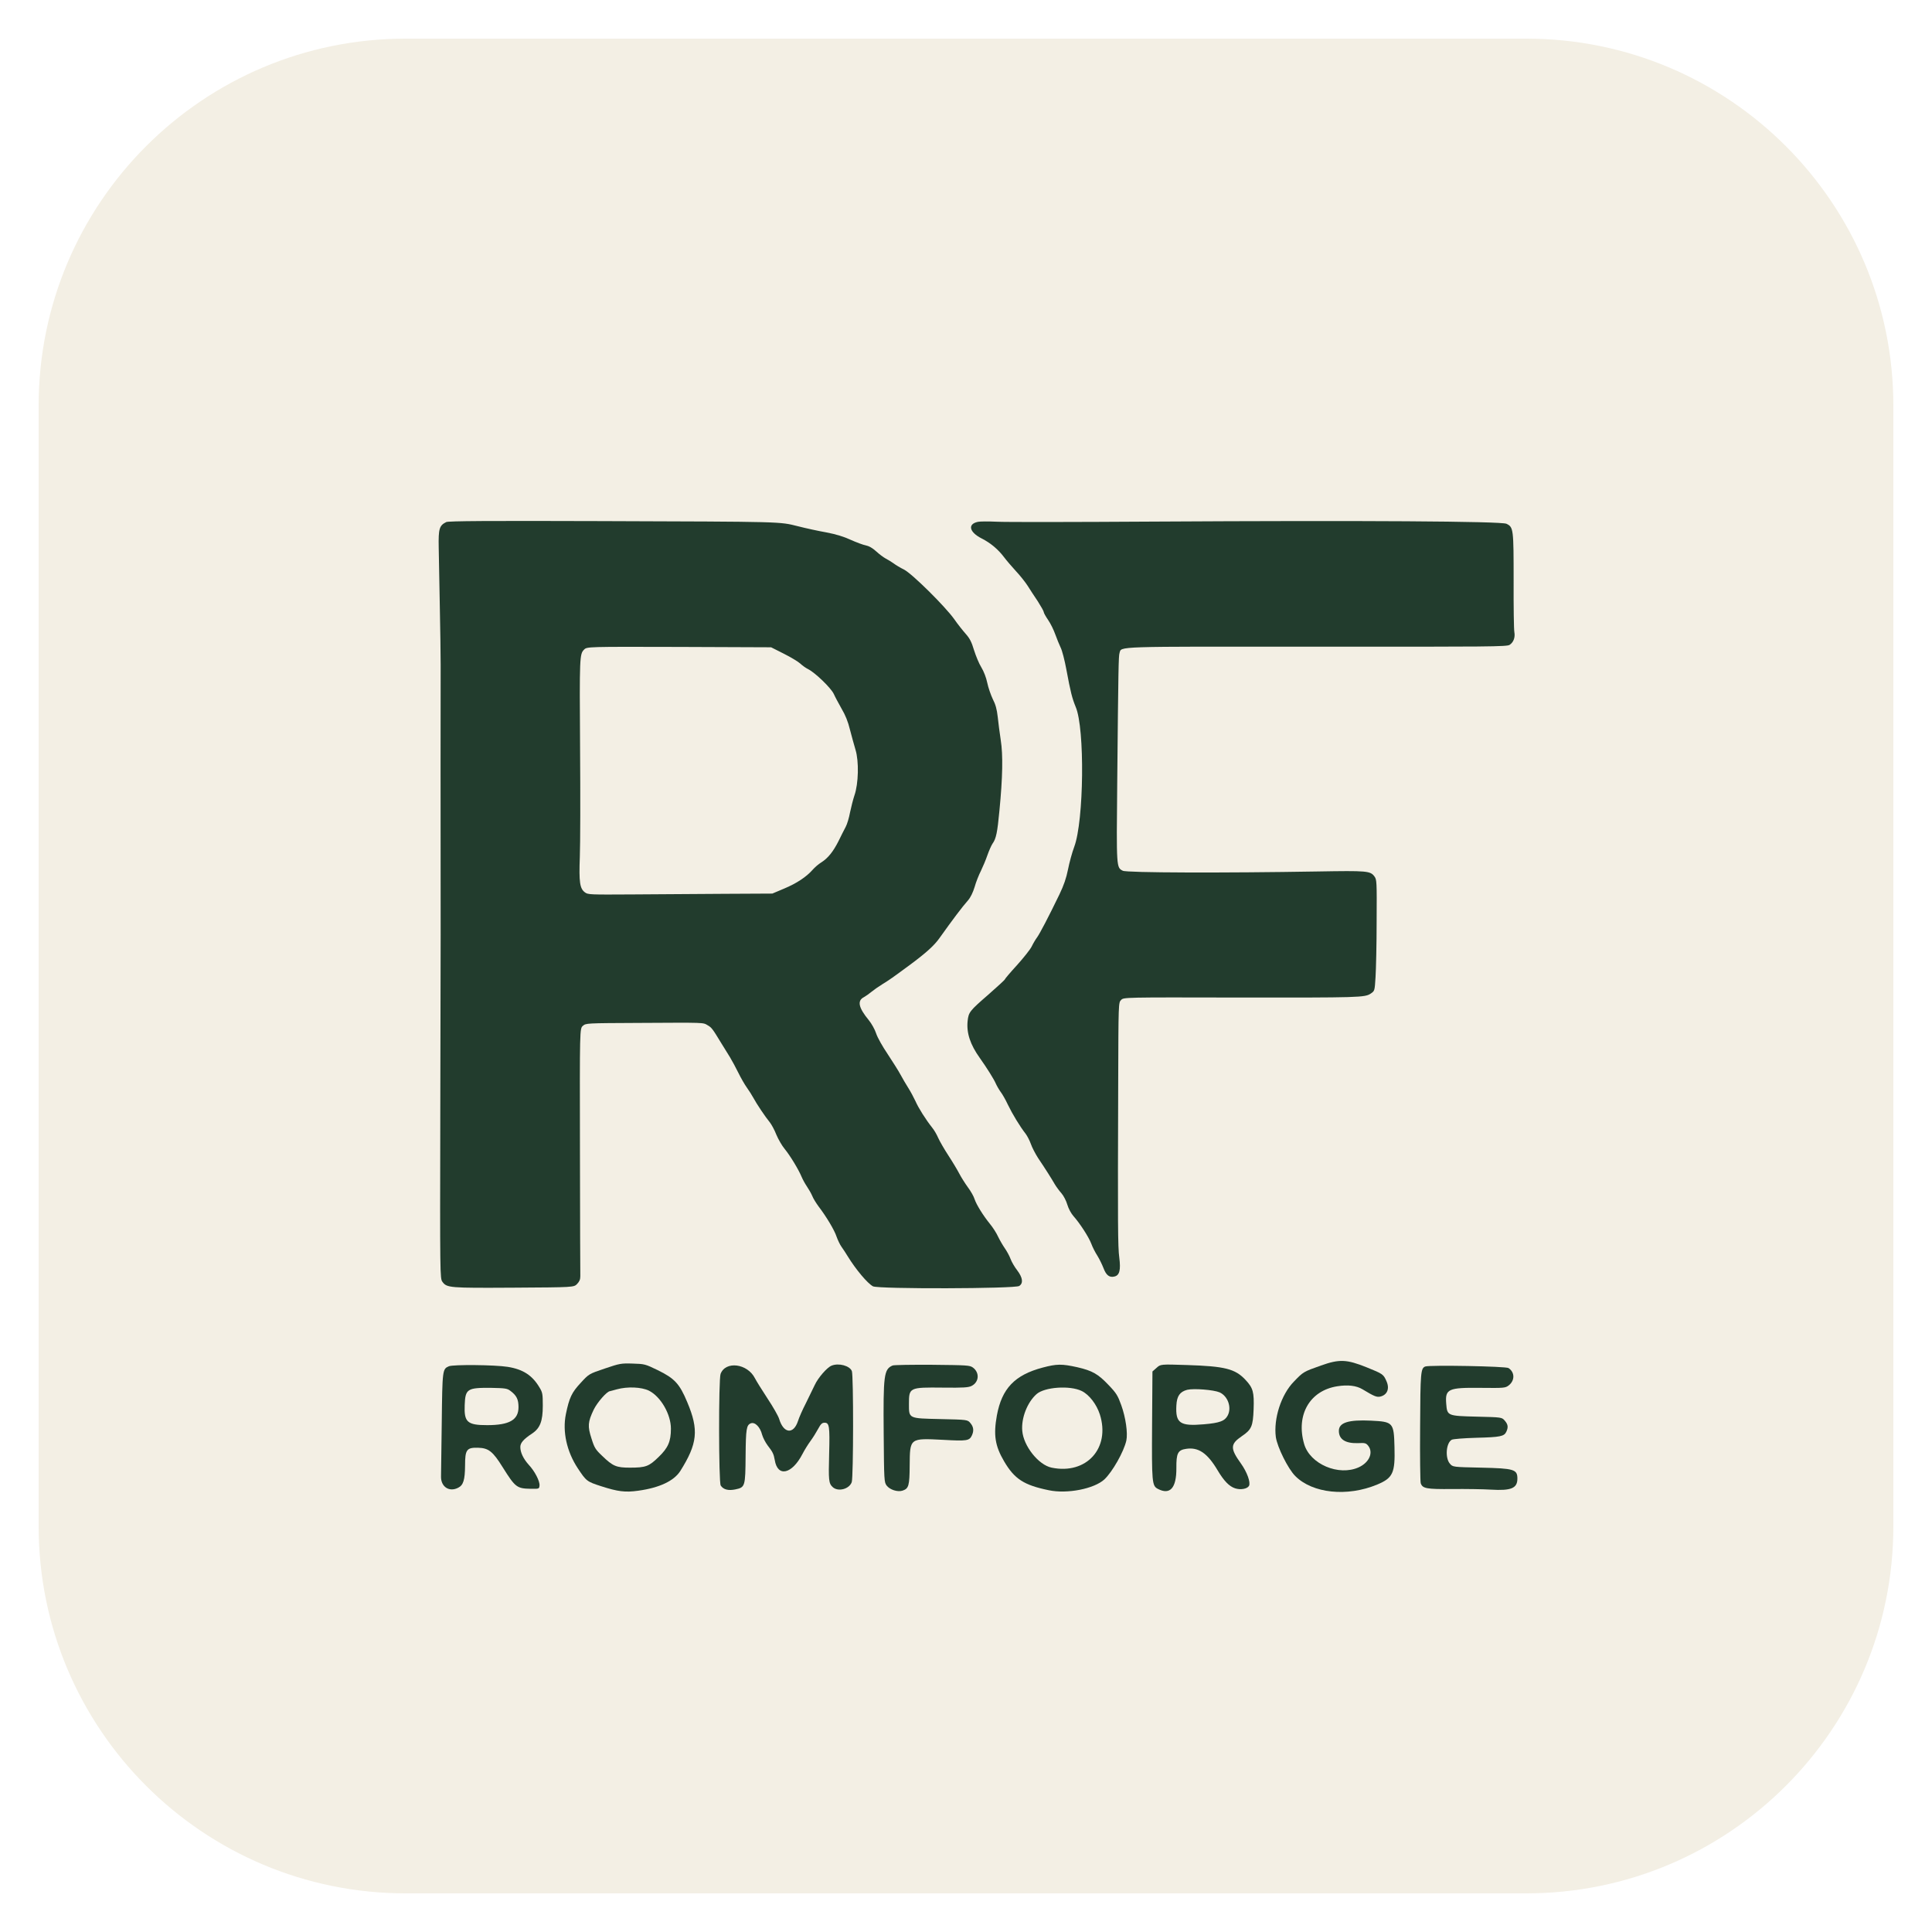
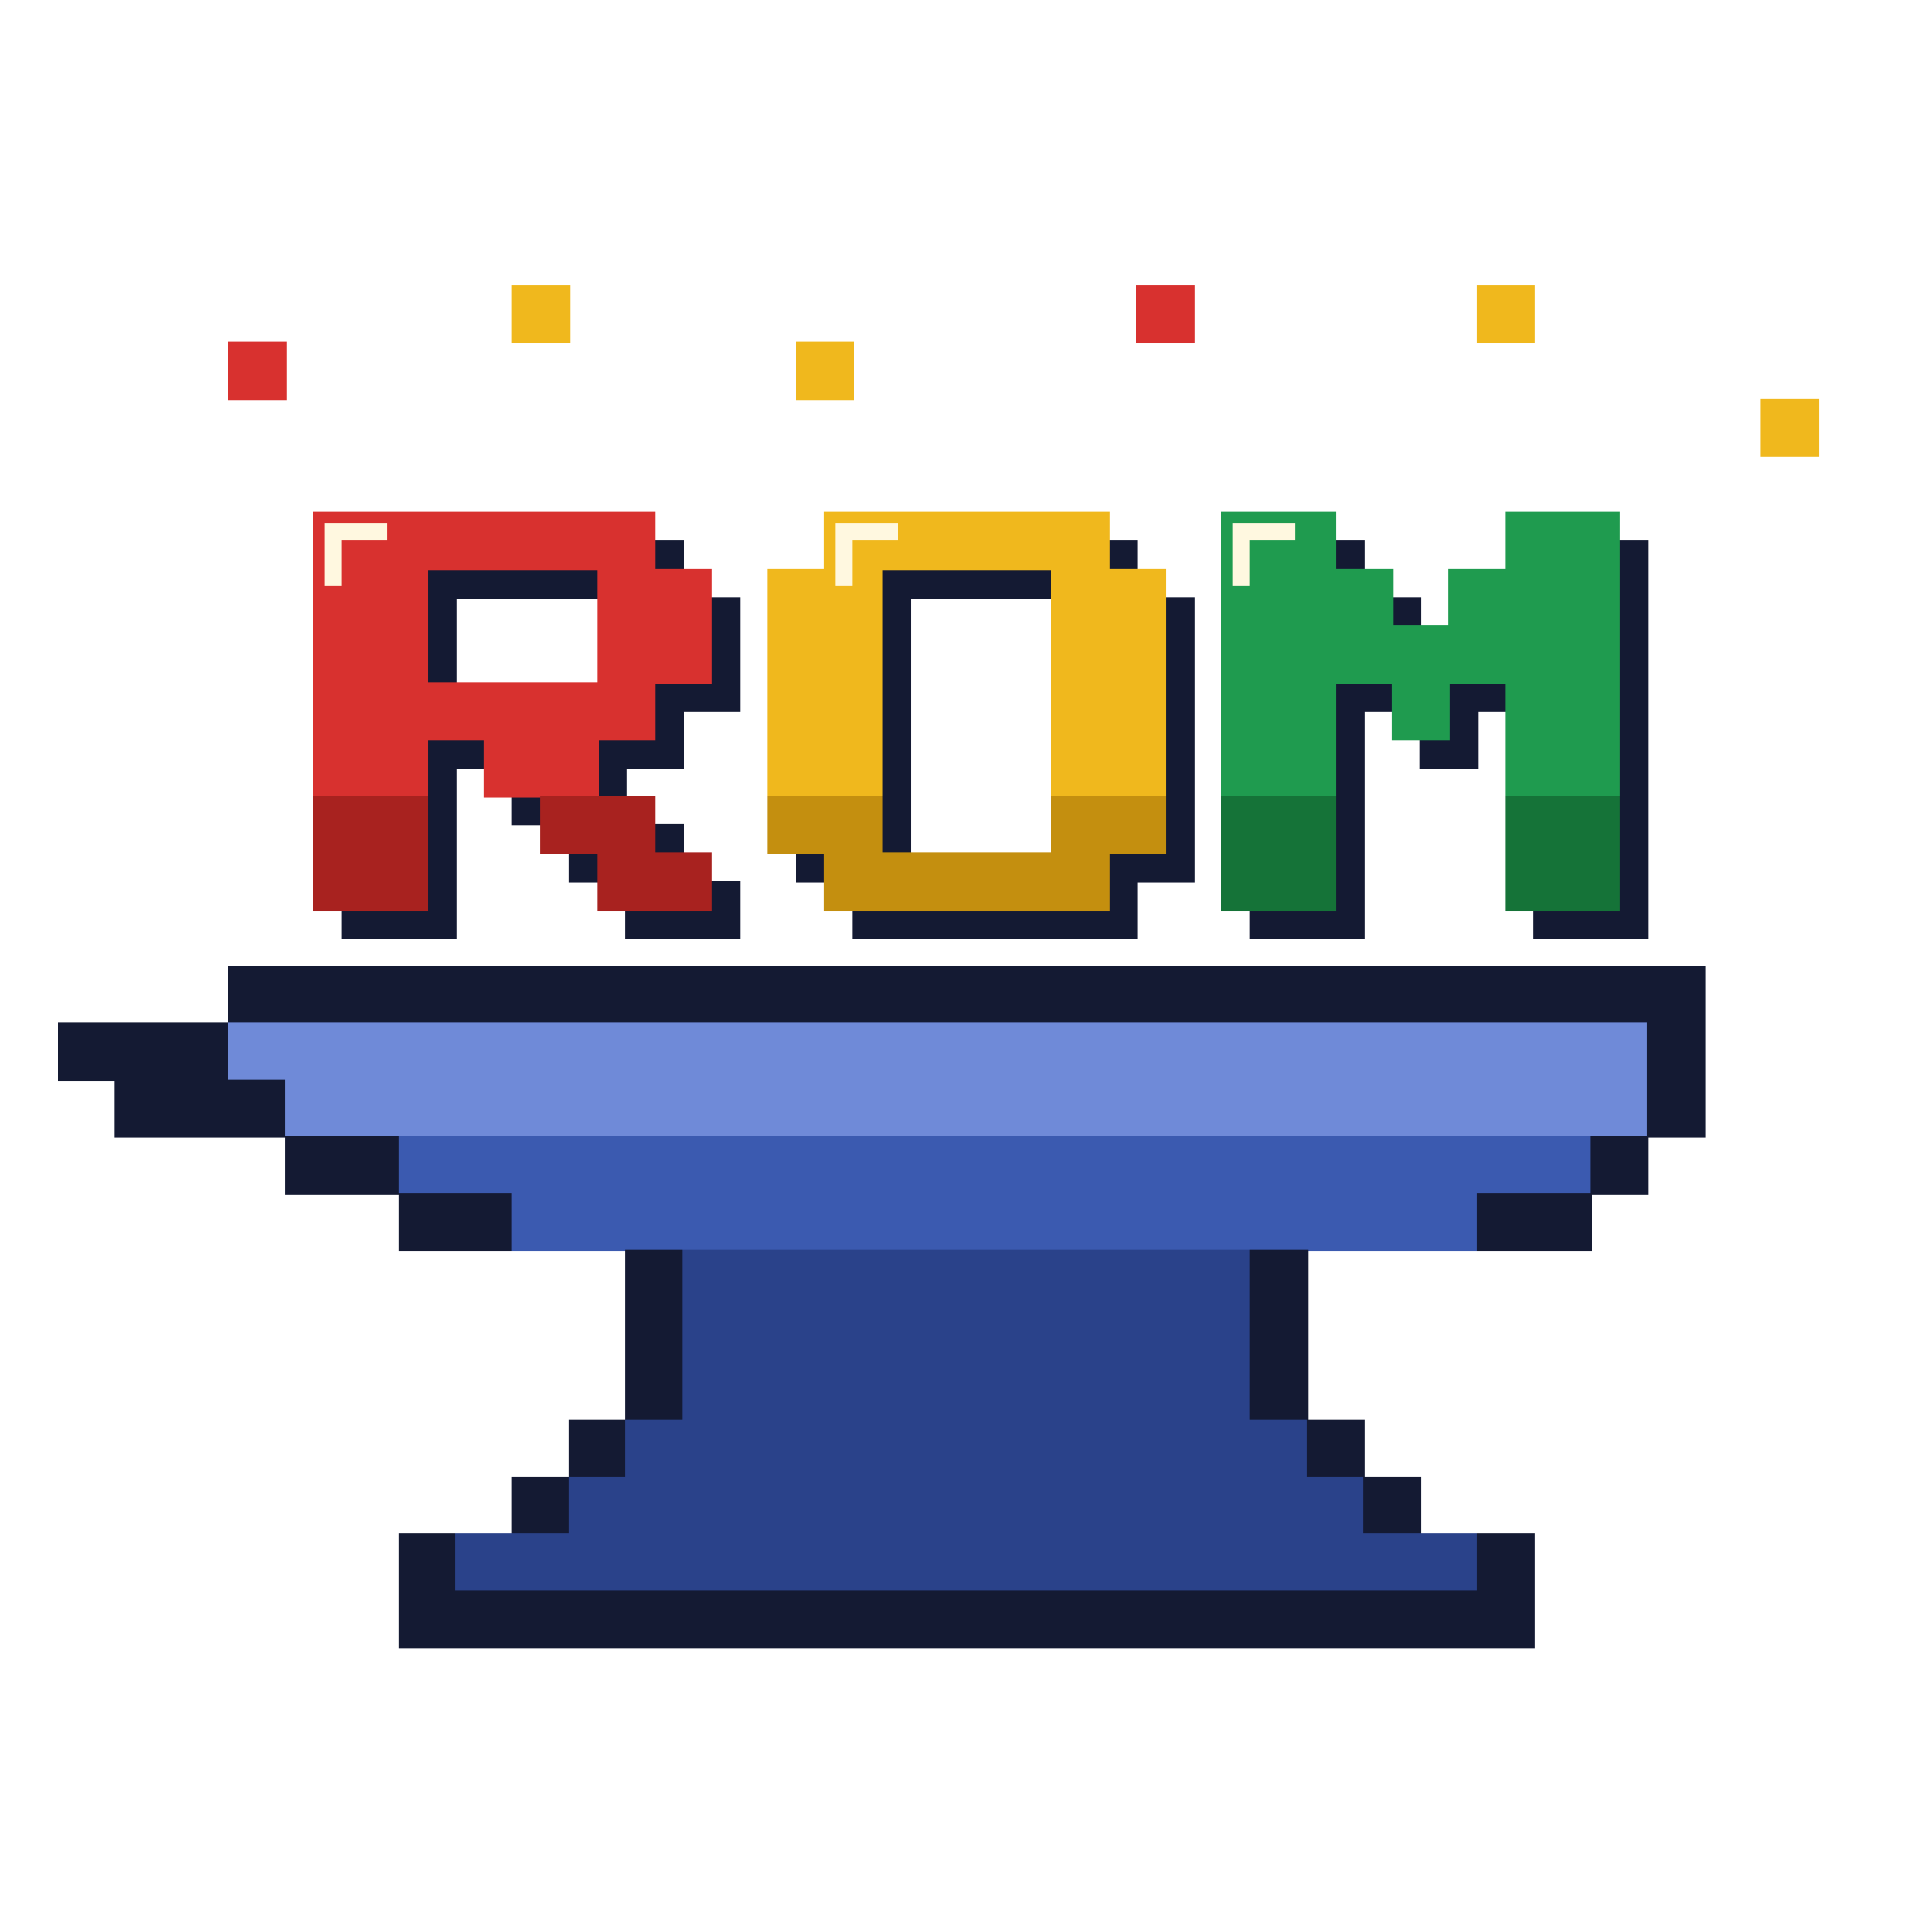
- <svg xmlns="http://www.w3.org/2000/svg" viewBox="0 0 1000 1000" width="1000" height="1000">
-   <rect x="20" y="20" width="960" height="960" rx="190" fill="#f3efe4" />
-   <g transform="translate(170.0,182.6) scale(0.6286)">
-     <g transform="translate(0,1010) scale(0.1,-0.1)" fill="#223c2d" stroke="none">
-       <path d="M970 8706 c-57 -28 -65 -55 -62 -209 1 -78 6 -295 9 -482 4 -187 7 -405 7 -485 -1 -114 -1 -1341 0 -2220 0 -74 -1 -742 -3 -1484 -3 -1321 -2 -1349 17 -1375 37 -51 56 -52 589 -49 493 3 493 3 520 30 20 21 27 37 27 65 -1 21 -2 488 -3 1038 -2 1000 -2 1000 24 1023 26 22 26 22 463 24 548 3 525 4 564 -19 33 -19 40 -28 111 -145 21 -35 54 -88 73 -118 18 -30 50 -89 70 -130 20 -41 51 -95 69 -120 18 -25 42 -63 54 -85 26 -49 100 -159 135 -201 14 -18 39 -63 54 -102 16 -38 47 -92 69 -118 45 -55 114 -169 139 -229 9 -22 29 -58 44 -80 15 -22 35 -57 44 -78 8 -21 32 -59 51 -85 65 -85 132 -197 149 -250 10 -28 28 -66 41 -84 13 -18 36 -53 51 -78 67 -109 163 -223 208 -247 44 -23 1169 -20 1204 3 35 23 29 68 -16 128 -22 28 -47 71 -56 96 -9 25 -31 64 -47 87 -16 23 -41 66 -55 95 -13 29 -43 76 -67 105 -56 69 -112 159 -127 205 -6 21 -31 65 -55 97 -24 33 -56 84 -71 113 -15 29 -55 96 -89 148 -34 52 -72 118 -84 145 -12 28 -34 66 -50 85 -53 67 -113 162 -137 217 -14 30 -40 79 -59 109 -19 29 -48 80 -65 111 -17 32 -65 107 -105 168 -42 62 -84 136 -95 170 -11 34 -38 82 -61 110 -84 102 -97 160 -40 189 16 9 43 28 61 43 18 15 59 44 90 63 60 37 83 53 228 160 132 98 200 159 243 220 112 157 185 254 236 312 20 23 40 64 54 110 11 40 35 100 52 133 16 33 40 90 53 128 13 37 32 80 42 95 30 41 40 92 57 272 27 276 30 460 11 580 -9 58 -20 144 -25 192 -7 63 -18 103 -41 147 -16 34 -37 94 -45 133 -9 44 -29 95 -49 128 -19 30 -45 94 -60 141 -20 68 -36 98 -69 135 -24 27 -66 80 -93 119 -74 105 -350 378 -415 410 -30 15 -67 37 -84 50 -16 12 -46 30 -65 40 -19 10 -55 37 -80 60 -31 28 -59 44 -85 49 -22 4 -78 25 -125 46 -58 27 -122 46 -200 61 -63 11 -169 34 -235 51 -154 38 -102 37 -1626 42 -924 3 -1253 1 -1269 -8z m2780 -1084 c58 -29 119 -66 135 -81 17 -16 46 -37 65 -46 60 -31 187 -154 211 -204 11 -25 41 -80 65 -123 30 -50 53 -107 68 -170 13 -51 34 -126 46 -167 29 -94 25 -279 -9 -376 -11 -33 -27 -96 -36 -139 -8 -44 -24 -98 -36 -120 -12 -23 -39 -75 -59 -117 -44 -87 -87 -141 -143 -176 -21 -13 -53 -40 -70 -60 -52 -59 -132 -112 -235 -155 l-97 -41 -395 -2 c-217 -1 -559 -4 -758 -5 -349 -2 -365 -2 -390 17 -42 31 -50 83 -42 293 4 102 5 505 2 895 -5 751 -4 774 33 811 24 24 24 24 782 22 l758 -3 105 -53z" />
-       <path d="M5348 8708 c-87 -18 -72 -85 31 -137 73 -37 136 -90 184 -154 21 -28 66 -80 98 -115 33 -35 76 -89 96 -120 20 -32 58 -90 85 -130 26 -41 48 -80 48 -87 0 -7 16 -36 36 -65 20 -29 46 -82 59 -119 13 -36 33 -85 44 -108 12 -23 33 -104 47 -180 35 -189 48 -238 77 -309 76 -177 68 -938 -12 -1152 -17 -45 -40 -129 -51 -185 -15 -74 -34 -130 -71 -207 -90 -186 -162 -324 -185 -355 -12 -16 -32 -50 -44 -75 -12 -24 -67 -93 -121 -153 -55 -60 -99 -112 -99 -116 0 -4 -61 -60 -135 -125 -156 -135 -164 -146 -172 -219 -10 -98 22 -194 100 -303 61 -86 117 -176 132 -211 9 -20 27 -51 40 -69 14 -18 41 -65 60 -106 36 -75 99 -179 146 -239 14 -19 33 -56 43 -84 9 -27 36 -79 59 -115 64 -95 111 -170 137 -215 13 -22 38 -56 56 -76 18 -21 39 -62 48 -93 10 -34 31 -72 50 -94 52 -58 126 -172 147 -227 10 -28 33 -73 50 -99 17 -27 39 -73 51 -103 22 -59 49 -80 91 -69 41 10 52 54 39 155 -12 89 -13 263 -9 1438 2 662 2 662 24 684 21 22 21 22 960 20 1009 -1 1047 0 1096 33 32 22 32 22 39 136 4 63 9 269 9 458 2 329 1 344 -18 370 -34 46 -60 48 -468 41 -767 -13 -1573 -11 -1604 6 -53 27 -53 20 -46 726 9 950 11 1042 19 1067 18 56 -69 53 1627 52 1426 -1 1562 0 1585 15 32 21 47 61 39 105 -4 19 -7 208 -6 420 0 430 -1 444 -59 472 -45 21 -1186 28 -2906 18 -644 -4 -1225 -5 -1292 -1 -67 3 -136 3 -154 -1z" />
-       <path d="M8173 1761 c-144 -51 -145 -51 -223 -132 -105 -107 -169 -306 -149 -457 12 -83 100 -261 160 -321 142 -143 428 -173 675 -70 129 54 148 95 142 309 -5 202 -11 208 -193 217 -186 9 -265 -16 -265 -84 0 -71 55 -105 161 -101 53 3 63 0 80 -21 45 -56 10 -138 -77 -178 -165 -75 -402 26 -450 192 -69 239 46 439 272 475 87 14 158 6 209 -25 96 -58 117 -66 145 -60 58 13 80 65 52 127 -25 57 -29 60 -163 114 -164 66 -225 69 -376 15z" />
-       <path d="M2275 1736 c-130 -44 -130 -44 -197 -117 -75 -80 -95 -123 -123 -259 -29 -143 7 -307 98 -445 70 -106 75 -110 193 -148 137 -44 197 -52 304 -37 175 24 294 80 347 162 142 226 154 338 58 566 -64 154 -105 197 -244 265 -103 50 -108 51 -206 54 -95 3 -106 1 -230 -41z m364 -182 c97 -49 181 -194 181 -313 0 -105 -23 -158 -101 -233 -80 -78 -106 -88 -237 -88 -112 0 -140 12 -228 97 -55 52 -64 66 -88 143 -33 101 -30 136 18 237 29 60 109 152 135 153 3 1 29 7 56 15 88 24 202 19 264 -11z" />
-       <path d="M992 1755 c-53 -23 -54 -26 -59 -464 -3 -223 -6 -423 -6 -443 -2 -86 68 -132 142 -93 42 21 55 65 56 182 0 131 13 149 105 147 88 -2 123 -29 205 -161 103 -164 116 -175 229 -177 70 -1 71 -1 74 26 4 35 -39 119 -89 172 -44 49 -69 101 -69 146 0 34 27 65 97 111 66 44 88 102 88 229 0 96 -2 109 -27 150 -59 100 -136 150 -262 170 -108 17 -446 20 -484 5z m504 -201 c53 -39 69 -71 69 -136 0 -105 -75 -148 -258 -148 -164 0 -191 25 -185 166 5 133 21 143 220 141 111 -2 130 -5 154 -23z" />
-       <path d="M4143 1760 c-38 -15 -112 -101 -139 -160 -14 -30 -47 -98 -73 -150 -27 -52 -56 -118 -65 -147 -37 -112 -119 -102 -155 19 -7 23 -50 99 -96 168 -45 69 -92 144 -103 166 -62 122 -242 145 -283 36 -17 -43 -16 -894 1 -919 22 -34 63 -44 121 -32 80 17 82 23 84 278 2 220 7 252 43 266 34 13 77 -30 93 -94 7 -24 27 -63 44 -86 44 -57 51 -72 60 -122 23 -144 142 -118 229 51 16 31 45 78 65 105 20 27 48 72 63 100 22 41 33 51 53 51 39 0 44 -28 38 -252 -6 -223 -4 -247 29 -278 44 -41 137 -17 157 41 14 42 15 876 1 914 -17 44 -108 69 -167 45z" />
-       <path d="M4645 1761 c-71 -31 -77 -77 -73 -560 3 -388 4 -400 24 -428 26 -35 92 -56 132 -42 50 17 57 40 58 207 2 227 -1 225 276 211 197 -11 216 -8 237 38 17 38 13 69 -13 100 -24 28 -24 28 -246 33 -266 6 -260 3 -260 125 0 135 3 137 278 134 173 -2 212 1 238 14 62 32 67 109 11 151 -26 19 -45 20 -335 23 -169 1 -316 -1 -327 -6z" />
-       <path d="M5881 1744 c-230 -61 -336 -172 -377 -394 -29 -161 -15 -251 59 -377 86 -147 164 -197 369 -239 152 -32 373 12 457 89 66 62 160 227 181 320 13 61 -5 190 -42 292 -28 78 -40 98 -102 163 -89 94 -135 120 -260 149 -127 28 -168 28 -285 -3z m322 -193 c61 -30 122 -109 149 -193 88 -278 -111 -497 -397 -438 -108 22 -232 178 -242 304 -9 104 41 233 117 301 65 59 276 74 373 26z" />
-       <path d="M6819 1742 l-34 -30 -3 -436 c-3 -478 -1 -506 48 -531 100 -52 153 7 152 171 -1 123 12 149 81 159 101 15 174 -35 258 -176 53 -89 96 -133 144 -149 45 -15 101 -5 115 20 15 28 -16 114 -67 185 -89 124 -88 159 9 225 79 53 91 82 96 221 5 141 -4 175 -67 242 -85 91 -169 112 -482 122 -217 7 -217 7 -250 -23z m519 -202 c68 -31 101 -124 67 -190 -24 -46 -66 -62 -197 -73 -196 -17 -234 9 -226 155 4 78 29 113 89 129 54 13 218 0 267 -21z" />
-       <path d="M9032 1753 c-38 -14 -41 -46 -43 -499 -2 -241 1 -449 5 -462 15 -44 46 -50 261 -48 110 1 253 -1 317 -5 167 -10 218 11 218 91 0 76 -28 84 -298 90 -234 5 -234 5 -258 33 -41 48 -31 172 16 197 12 6 98 13 203 16 195 5 228 11 246 50 17 37 14 60 -13 91 -24 28 -24 28 -230 33 -243 6 -244 7 -252 106 -10 123 16 134 288 131 186 -2 198 -1 225 19 53 40 53 109 0 144 -21 15 -648 26 -685 13z" />
-     </g>
-   </g>
+ <svg xmlns="http://www.w3.org/2000/svg" viewBox="0 0 512 512" width="512" height="512" shape-rendering="crispEdges">
+   <rect x="135.68" y="75.52" width="15.44" height="15.44" fill="#f0b81d" />
+   <rect x="301.12" y="75.52" width="15.44" height="15.44" fill="#d8312f" />
+   <rect x="391.36" y="75.52" width="15.44" height="15.44" fill="#f0b81d" />
+   <rect x="60.48" y="90.56" width="15.44" height="15.44" fill="#d8312f" />
+   <rect x="210.88" y="90.56" width="15.44" height="15.44" fill="#f0b81d" />
+   <rect x="466.56" y="105.60" width="15.44" height="15.44" fill="#f0b81d" />
+   <rect x="60.48" y="256.00" width="15.44" height="15.44" fill="#141a33" />
+   <rect x="75.52" y="256.00" width="15.44" height="15.44" fill="#141a33" />
+   <rect x="90.56" y="256.00" width="15.44" height="15.44" fill="#141a33" />
+   <rect x="105.60" y="256.00" width="15.44" height="15.44" fill="#141a33" />
+   <rect x="120.64" y="256.00" width="15.44" height="15.44" fill="#141a33" />
+   <rect x="135.68" y="256.00" width="15.44" height="15.44" fill="#141a33" />
+   <rect x="150.72" y="256.00" width="15.44" height="15.44" fill="#141a33" />
+   <rect x="165.76" y="256.00" width="15.44" height="15.44" fill="#141a33" />
+   <rect x="180.80" y="256.00" width="15.44" height="15.44" fill="#141a33" />
+   <rect x="195.84" y="256.00" width="15.44" height="15.44" fill="#141a33" />
+   <rect x="210.88" y="256.00" width="15.44" height="15.44" fill="#141a33" />
+   <rect x="225.92" y="256.00" width="15.44" height="15.44" fill="#141a33" />
+   <rect x="240.96" y="256.00" width="15.44" height="15.44" fill="#141a33" />
+   <rect x="256.00" y="256.00" width="15.44" height="15.44" fill="#141a33" />
+   <rect x="271.04" y="256.00" width="15.44" height="15.44" fill="#141a33" />
+   <rect x="286.08" y="256.00" width="15.44" height="15.44" fill="#141a33" />
+   <rect x="301.12" y="256.00" width="15.44" height="15.44" fill="#141a33" />
+   <rect x="316.16" y="256.00" width="15.44" height="15.44" fill="#141a33" />
+   <rect x="331.20" y="256.00" width="15.44" height="15.44" fill="#141a33" />
+   <rect x="346.24" y="256.00" width="15.44" height="15.44" fill="#141a33" />
+   <rect x="361.28" y="256.00" width="15.44" height="15.44" fill="#141a33" />
+   <rect x="376.32" y="256.00" width="15.44" height="15.44" fill="#141a33" />
+   <rect x="391.36" y="256.00" width="15.44" height="15.44" fill="#141a33" />
+   <rect x="406.40" y="256.00" width="15.44" height="15.44" fill="#141a33" />
+   <rect x="421.44" y="256.00" width="15.44" height="15.44" fill="#141a33" />
+   <rect x="436.48" y="256.00" width="15.44" height="15.44" fill="#141a33" />
+   <rect x="15.36" y="271.04" width="15.44" height="15.44" fill="#141a33" />
+   <rect x="30.40" y="271.04" width="15.44" height="15.44" fill="#141a33" />
+   <rect x="45.44" y="271.04" width="15.44" height="15.44" fill="#141a33" />
+   <rect x="60.48" y="271.04" width="15.44" height="15.44" fill="#6f8ad8" />
+   <rect x="75.52" y="271.04" width="15.44" height="15.44" fill="#6f8ad8" />
+   <rect x="90.56" y="271.04" width="15.44" height="15.44" fill="#6f8ad8" />
+   <rect x="105.60" y="271.04" width="15.44" height="15.44" fill="#6f8ad8" />
+   <rect x="120.64" y="271.04" width="15.44" height="15.44" fill="#6f8ad8" />
+   <rect x="135.68" y="271.04" width="15.44" height="15.44" fill="#6f8ad8" />
+   <rect x="150.72" y="271.04" width="15.44" height="15.44" fill="#6f8ad8" />
+   <rect x="165.76" y="271.04" width="15.44" height="15.44" fill="#6f8ad8" />
+   <rect x="180.80" y="271.04" width="15.44" height="15.44" fill="#6f8ad8" />
+   <rect x="195.84" y="271.04" width="15.44" height="15.44" fill="#6f8ad8" />
+   <rect x="210.88" y="271.04" width="15.44" height="15.44" fill="#6f8ad8" />
+   <rect x="225.92" y="271.04" width="15.44" height="15.44" fill="#6f8ad8" />
+   <rect x="240.96" y="271.04" width="15.44" height="15.44" fill="#6f8ad8" />
+   <rect x="256.00" y="271.04" width="15.44" height="15.44" fill="#6f8ad8" />
+   <rect x="271.04" y="271.04" width="15.44" height="15.44" fill="#6f8ad8" />
+   <rect x="286.08" y="271.04" width="15.44" height="15.44" fill="#6f8ad8" />
+   <rect x="301.12" y="271.04" width="15.44" height="15.44" fill="#6f8ad8" />
+   <rect x="316.16" y="271.04" width="15.44" height="15.44" fill="#6f8ad8" />
+   <rect x="331.20" y="271.04" width="15.44" height="15.44" fill="#6f8ad8" />
+   <rect x="346.24" y="271.04" width="15.44" height="15.44" fill="#6f8ad8" />
+   <rect x="361.28" y="271.04" width="15.44" height="15.44" fill="#6f8ad8" />
+   <rect x="376.32" y="271.04" width="15.44" height="15.44" fill="#6f8ad8" />
+   <rect x="391.36" y="271.04" width="15.44" height="15.44" fill="#6f8ad8" />
+   <rect x="406.40" y="271.04" width="15.44" height="15.44" fill="#6f8ad8" />
+   <rect x="421.44" y="271.04" width="15.44" height="15.44" fill="#6f8ad8" />
+   <rect x="436.48" y="271.04" width="15.44" height="15.44" fill="#141a33" />
+   <rect x="30.40" y="286.08" width="15.44" height="15.44" fill="#141a33" />
+   <rect x="45.44" y="286.08" width="15.44" height="15.44" fill="#141a33" />
+   <rect x="60.48" y="286.08" width="15.44" height="15.44" fill="#141a33" />
+   <rect x="75.52" y="286.08" width="15.44" height="15.44" fill="#6f8ad8" />
+   <rect x="90.56" y="286.08" width="15.44" height="15.44" fill="#6f8ad8" />
+   <rect x="105.60" y="286.08" width="15.44" height="15.44" fill="#6f8ad8" />
+   <rect x="120.64" y="286.08" width="15.44" height="15.44" fill="#6f8ad8" />
+   <rect x="135.68" y="286.08" width="15.44" height="15.44" fill="#6f8ad8" />
+   <rect x="150.72" y="286.08" width="15.44" height="15.44" fill="#6f8ad8" />
+   <rect x="165.76" y="286.08" width="15.44" height="15.44" fill="#6f8ad8" />
+   <rect x="180.80" y="286.08" width="15.44" height="15.44" fill="#6f8ad8" />
+   <rect x="195.84" y="286.08" width="15.44" height="15.44" fill="#6f8ad8" />
+   <rect x="210.88" y="286.08" width="15.44" height="15.44" fill="#6f8ad8" />
+   <rect x="225.92" y="286.08" width="15.44" height="15.44" fill="#6f8ad8" />
+   <rect x="240.96" y="286.08" width="15.44" height="15.44" fill="#6f8ad8" />
+   <rect x="256.00" y="286.08" width="15.44" height="15.44" fill="#6f8ad8" />
+   <rect x="271.04" y="286.08" width="15.44" height="15.44" fill="#6f8ad8" />
+   <rect x="286.08" y="286.08" width="15.44" height="15.44" fill="#6f8ad8" />
+   <rect x="301.12" y="286.08" width="15.44" height="15.44" fill="#6f8ad8" />
+   <rect x="316.16" y="286.08" width="15.44" height="15.44" fill="#6f8ad8" />
+   <rect x="331.20" y="286.08" width="15.44" height="15.44" fill="#6f8ad8" />
+   <rect x="346.24" y="286.08" width="15.44" height="15.44" fill="#6f8ad8" />
+   <rect x="361.28" y="286.08" width="15.44" height="15.44" fill="#6f8ad8" />
+   <rect x="376.32" y="286.08" width="15.44" height="15.44" fill="#6f8ad8" />
+   <rect x="391.36" y="286.08" width="15.44" height="15.44" fill="#6f8ad8" />
+   <rect x="406.40" y="286.08" width="15.44" height="15.44" fill="#6f8ad8" />
+   <rect x="421.44" y="286.08" width="15.44" height="15.44" fill="#6f8ad8" />
+   <rect x="436.48" y="286.08" width="15.44" height="15.44" fill="#141a33" />
+   <rect x="75.52" y="301.12" width="15.44" height="15.44" fill="#141a33" />
+   <rect x="90.56" y="301.12" width="15.44" height="15.44" fill="#141a33" />
+   <rect x="105.60" y="301.12" width="15.44" height="15.44" fill="#3b5ab0" />
+   <rect x="120.64" y="301.12" width="15.44" height="15.44" fill="#3b5ab0" />
+   <rect x="135.68" y="301.12" width="15.44" height="15.44" fill="#3b5ab0" />
+   <rect x="150.72" y="301.12" width="15.44" height="15.44" fill="#3b5ab0" />
+   <rect x="165.76" y="301.12" width="15.44" height="15.44" fill="#3b5ab0" />
+   <rect x="180.80" y="301.12" width="15.44" height="15.44" fill="#3b5ab0" />
+   <rect x="195.84" y="301.12" width="15.44" height="15.44" fill="#3b5ab0" />
+   <rect x="210.88" y="301.12" width="15.44" height="15.44" fill="#3b5ab0" />
+   <rect x="225.92" y="301.12" width="15.44" height="15.44" fill="#3b5ab0" />
+   <rect x="240.96" y="301.12" width="15.44" height="15.44" fill="#3b5ab0" />
+   <rect x="256.00" y="301.12" width="15.44" height="15.44" fill="#3b5ab0" />
+   <rect x="271.04" y="301.12" width="15.44" height="15.44" fill="#3b5ab0" />
+   <rect x="286.08" y="301.12" width="15.44" height="15.44" fill="#3b5ab0" />
+   <rect x="301.12" y="301.12" width="15.44" height="15.44" fill="#3b5ab0" />
+   <rect x="316.16" y="301.12" width="15.44" height="15.44" fill="#3b5ab0" />
+   <rect x="331.20" y="301.12" width="15.44" height="15.44" fill="#3b5ab0" />
+   <rect x="346.24" y="301.12" width="15.44" height="15.44" fill="#3b5ab0" />
+   <rect x="361.28" y="301.12" width="15.44" height="15.44" fill="#3b5ab0" />
+   <rect x="376.32" y="301.12" width="15.44" height="15.44" fill="#3b5ab0" />
+   <rect x="391.36" y="301.12" width="15.44" height="15.44" fill="#3b5ab0" />
+   <rect x="406.40" y="301.12" width="15.44" height="15.44" fill="#3b5ab0" />
+   <rect x="421.44" y="301.12" width="15.44" height="15.44" fill="#141a33" />
+   <rect x="105.60" y="316.16" width="15.44" height="15.44" fill="#141a33" />
+   <rect x="120.64" y="316.16" width="15.44" height="15.44" fill="#141a33" />
+   <rect x="135.68" y="316.16" width="15.44" height="15.44" fill="#3b5ab0" />
+   <rect x="150.72" y="316.16" width="15.44" height="15.44" fill="#3b5ab0" />
+   <rect x="165.76" y="316.16" width="15.44" height="15.44" fill="#3b5ab0" />
+   <rect x="180.80" y="316.16" width="15.44" height="15.44" fill="#3b5ab0" />
+   <rect x="195.84" y="316.16" width="15.44" height="15.44" fill="#3b5ab0" />
+   <rect x="210.88" y="316.16" width="15.44" height="15.44" fill="#3b5ab0" />
+   <rect x="225.92" y="316.16" width="15.44" height="15.44" fill="#3b5ab0" />
+   <rect x="240.96" y="316.16" width="15.44" height="15.44" fill="#3b5ab0" />
+   <rect x="256.00" y="316.16" width="15.44" height="15.44" fill="#3b5ab0" />
+   <rect x="271.04" y="316.16" width="15.44" height="15.44" fill="#3b5ab0" />
+   <rect x="286.08" y="316.16" width="15.44" height="15.44" fill="#3b5ab0" />
+   <rect x="301.12" y="316.16" width="15.44" height="15.44" fill="#3b5ab0" />
+   <rect x="316.16" y="316.16" width="15.44" height="15.44" fill="#3b5ab0" />
+   <rect x="331.20" y="316.16" width="15.44" height="15.44" fill="#3b5ab0" />
+   <rect x="346.24" y="316.16" width="15.44" height="15.44" fill="#3b5ab0" />
+   <rect x="361.28" y="316.16" width="15.44" height="15.44" fill="#3b5ab0" />
+   <rect x="376.32" y="316.16" width="15.44" height="15.44" fill="#3b5ab0" />
+   <rect x="391.36" y="316.16" width="15.44" height="15.44" fill="#141a33" />
+   <rect x="406.40" y="316.16" width="15.44" height="15.44" fill="#141a33" />
+   <rect x="165.76" y="331.20" width="15.44" height="15.44" fill="#141a33" />
+   <rect x="180.80" y="331.20" width="15.44" height="15.44" fill="#2a428a" />
+   <rect x="195.84" y="331.20" width="15.44" height="15.44" fill="#2a428a" />
+   <rect x="210.88" y="331.20" width="15.44" height="15.44" fill="#2a428a" />
+   <rect x="225.92" y="331.20" width="15.44" height="15.44" fill="#2a428a" />
+   <rect x="240.96" y="331.20" width="15.44" height="15.44" fill="#2a428a" />
+   <rect x="256.00" y="331.20" width="15.44" height="15.44" fill="#2a428a" />
+   <rect x="271.04" y="331.20" width="15.44" height="15.44" fill="#2a428a" />
+   <rect x="286.08" y="331.20" width="15.44" height="15.44" fill="#2a428a" />
+   <rect x="301.12" y="331.20" width="15.44" height="15.44" fill="#2a428a" />
+   <rect x="316.16" y="331.20" width="15.44" height="15.44" fill="#2a428a" />
+   <rect x="331.20" y="331.20" width="15.44" height="15.44" fill="#141a33" />
+   <rect x="165.76" y="346.24" width="15.44" height="15.44" fill="#141a33" />
+   <rect x="180.80" y="346.24" width="15.44" height="15.44" fill="#2a428a" />
+   <rect x="195.84" y="346.24" width="15.44" height="15.44" fill="#2a428a" />
+   <rect x="210.88" y="346.24" width="15.44" height="15.44" fill="#2a428a" />
+   <rect x="225.92" y="346.24" width="15.44" height="15.44" fill="#2a428a" />
+   <rect x="240.96" y="346.24" width="15.44" height="15.44" fill="#2a428a" />
+   <rect x="256.00" y="346.24" width="15.44" height="15.44" fill="#2a428a" />
+   <rect x="271.04" y="346.24" width="15.44" height="15.44" fill="#2a428a" />
+   <rect x="286.08" y="346.24" width="15.44" height="15.44" fill="#2a428a" />
+   <rect x="301.12" y="346.24" width="15.44" height="15.44" fill="#2a428a" />
+   <rect x="316.16" y="346.24" width="15.44" height="15.44" fill="#2a428a" />
+   <rect x="331.20" y="346.24" width="15.44" height="15.44" fill="#141a33" />
+   <rect x="165.76" y="361.28" width="15.44" height="15.44" fill="#141a33" />
+   <rect x="180.80" y="361.28" width="15.44" height="15.44" fill="#2a428a" />
+   <rect x="195.84" y="361.28" width="15.44" height="15.44" fill="#2a428a" />
+   <rect x="210.88" y="361.28" width="15.44" height="15.44" fill="#2a428a" />
+   <rect x="225.92" y="361.28" width="15.44" height="15.44" fill="#2a428a" />
+   <rect x="240.96" y="361.28" width="15.44" height="15.44" fill="#2a428a" />
+   <rect x="256.00" y="361.28" width="15.44" height="15.44" fill="#2a428a" />
+   <rect x="271.04" y="361.28" width="15.44" height="15.44" fill="#2a428a" />
+   <rect x="286.08" y="361.28" width="15.44" height="15.44" fill="#2a428a" />
+   <rect x="301.12" y="361.28" width="15.44" height="15.44" fill="#2a428a" />
+   <rect x="316.16" y="361.28" width="15.44" height="15.44" fill="#2a428a" />
+   <rect x="331.20" y="361.28" width="15.44" height="15.44" fill="#141a33" />
+   <rect x="150.72" y="376.32" width="15.44" height="15.44" fill="#141a33" />
+   <rect x="165.76" y="376.32" width="15.44" height="15.44" fill="#2a428a" />
+   <rect x="180.80" y="376.32" width="15.44" height="15.44" fill="#2a428a" />
+   <rect x="195.84" y="376.32" width="15.44" height="15.44" fill="#2a428a" />
+   <rect x="210.88" y="376.32" width="15.44" height="15.44" fill="#2a428a" />
+   <rect x="225.92" y="376.32" width="15.44" height="15.44" fill="#2a428a" />
+   <rect x="240.96" y="376.32" width="15.44" height="15.44" fill="#2a428a" />
+   <rect x="256.00" y="376.32" width="15.44" height="15.44" fill="#2a428a" />
+   <rect x="271.04" y="376.32" width="15.44" height="15.44" fill="#2a428a" />
+   <rect x="286.08" y="376.32" width="15.44" height="15.44" fill="#2a428a" />
+   <rect x="301.12" y="376.32" width="15.44" height="15.44" fill="#2a428a" />
+   <rect x="316.16" y="376.32" width="15.44" height="15.44" fill="#2a428a" />
+   <rect x="331.20" y="376.32" width="15.44" height="15.44" fill="#2a428a" />
+   <rect x="346.24" y="376.32" width="15.44" height="15.44" fill="#141a33" />
+   <rect x="135.68" y="391.36" width="15.44" height="15.44" fill="#141a33" />
+   <rect x="150.72" y="391.36" width="15.44" height="15.44" fill="#2a428a" />
+   <rect x="165.76" y="391.36" width="15.44" height="15.44" fill="#2a428a" />
+   <rect x="180.80" y="391.36" width="15.44" height="15.44" fill="#2a428a" />
+   <rect x="195.84" y="391.36" width="15.44" height="15.44" fill="#2a428a" />
+   <rect x="210.88" y="391.36" width="15.44" height="15.44" fill="#2a428a" />
+   <rect x="225.92" y="391.36" width="15.44" height="15.44" fill="#2a428a" />
+   <rect x="240.96" y="391.36" width="15.44" height="15.44" fill="#2a428a" />
+   <rect x="256.00" y="391.36" width="15.44" height="15.44" fill="#2a428a" />
+   <rect x="271.04" y="391.36" width="15.44" height="15.44" fill="#2a428a" />
+   <rect x="286.08" y="391.36" width="15.44" height="15.44" fill="#2a428a" />
+   <rect x="301.12" y="391.36" width="15.44" height="15.44" fill="#2a428a" />
+   <rect x="316.16" y="391.36" width="15.44" height="15.44" fill="#2a428a" />
+   <rect x="331.20" y="391.36" width="15.44" height="15.44" fill="#2a428a" />
+   <rect x="346.24" y="391.36" width="15.44" height="15.44" fill="#2a428a" />
+   <rect x="361.28" y="391.36" width="15.44" height="15.44" fill="#141a33" />
+   <rect x="105.60" y="406.40" width="15.44" height="15.44" fill="#141a33" />
+   <rect x="120.64" y="406.40" width="15.44" height="15.44" fill="#2a428a" />
+   <rect x="135.68" y="406.40" width="15.44" height="15.44" fill="#2a428a" />
+   <rect x="150.72" y="406.40" width="15.44" height="15.44" fill="#2a428a" />
+   <rect x="165.76" y="406.40" width="15.44" height="15.44" fill="#2a428a" />
+   <rect x="180.80" y="406.40" width="15.44" height="15.44" fill="#2a428a" />
+   <rect x="195.84" y="406.40" width="15.44" height="15.44" fill="#2a428a" />
+   <rect x="210.88" y="406.40" width="15.44" height="15.44" fill="#2a428a" />
+   <rect x="225.92" y="406.40" width="15.44" height="15.44" fill="#2a428a" />
+   <rect x="240.96" y="406.40" width="15.44" height="15.44" fill="#2a428a" />
+   <rect x="256.00" y="406.40" width="15.44" height="15.44" fill="#2a428a" />
+   <rect x="271.04" y="406.40" width="15.44" height="15.44" fill="#2a428a" />
+   <rect x="286.08" y="406.40" width="15.44" height="15.44" fill="#2a428a" />
+   <rect x="301.12" y="406.40" width="15.44" height="15.44" fill="#2a428a" />
+   <rect x="316.16" y="406.40" width="15.44" height="15.44" fill="#2a428a" />
+   <rect x="331.20" y="406.40" width="15.44" height="15.44" fill="#2a428a" />
+   <rect x="346.24" y="406.40" width="15.44" height="15.44" fill="#2a428a" />
+   <rect x="361.28" y="406.40" width="15.44" height="15.44" fill="#2a428a" />
+   <rect x="376.32" y="406.40" width="15.44" height="15.44" fill="#2a428a" />
+   <rect x="391.36" y="406.40" width="15.44" height="15.44" fill="#141a33" />
+   <rect x="105.60" y="421.44" width="15.44" height="15.44" fill="#141a33" />
+   <rect x="120.64" y="421.44" width="15.44" height="15.44" fill="#141a33" />
+   <rect x="135.68" y="421.44" width="15.44" height="15.44" fill="#141a33" />
+   <rect x="150.72" y="421.44" width="15.44" height="15.44" fill="#141a33" />
+   <rect x="165.76" y="421.44" width="15.44" height="15.44" fill="#141a33" />
+   <rect x="180.80" y="421.44" width="15.44" height="15.44" fill="#141a33" />
+   <rect x="195.84" y="421.44" width="15.44" height="15.44" fill="#141a33" />
+   <rect x="210.88" y="421.44" width="15.44" height="15.44" fill="#141a33" />
+   <rect x="225.92" y="421.44" width="15.44" height="15.44" fill="#141a33" />
+   <rect x="240.96" y="421.44" width="15.44" height="15.44" fill="#141a33" />
+   <rect x="256.00" y="421.44" width="15.44" height="15.44" fill="#141a33" />
+   <rect x="271.04" y="421.44" width="15.44" height="15.44" fill="#141a33" />
+   <rect x="286.08" y="421.44" width="15.44" height="15.44" fill="#141a33" />
+   <rect x="301.12" y="421.44" width="15.44" height="15.44" fill="#141a33" />
+   <rect x="316.16" y="421.44" width="15.44" height="15.44" fill="#141a33" />
+   <rect x="331.20" y="421.44" width="15.44" height="15.44" fill="#141a33" />
+   <rect x="346.24" y="421.44" width="15.44" height="15.44" fill="#141a33" />
+   <rect x="361.28" y="421.44" width="15.44" height="15.44" fill="#141a33" />
+   <rect x="376.32" y="421.44" width="15.44" height="15.44" fill="#141a33" />
+   <rect x="391.36" y="421.44" width="15.44" height="15.44" fill="#141a33" />
+   <rect x="90.56" y="143.20" width="15.44" height="15.44" fill="#141a33" />
+   <rect x="105.60" y="143.20" width="15.44" height="15.44" fill="#141a33" />
+   <rect x="120.64" y="143.20" width="15.44" height="15.44" fill="#141a33" />
+   <rect x="135.68" y="143.20" width="15.44" height="15.44" fill="#141a33" />
+   <rect x="150.72" y="143.20" width="15.44" height="15.44" fill="#141a33" />
+   <rect x="165.76" y="143.20" width="15.44" height="15.44" fill="#141a33" />
+   <rect x="90.56" y="158.24" width="15.44" height="15.44" fill="#141a33" />
+   <rect x="105.60" y="158.24" width="15.44" height="15.44" fill="#141a33" />
+   <rect x="165.76" y="158.24" width="15.44" height="15.44" fill="#141a33" />
+   <rect x="180.80" y="158.24" width="15.44" height="15.44" fill="#141a33" />
+   <rect x="90.56" y="173.28" width="15.44" height="15.44" fill="#141a33" />
+   <rect x="105.60" y="173.28" width="15.44" height="15.44" fill="#141a33" />
+   <rect x="165.76" y="173.28" width="15.44" height="15.44" fill="#141a33" />
+   <rect x="180.80" y="173.28" width="15.44" height="15.44" fill="#141a33" />
+   <rect x="90.56" y="188.32" width="15.44" height="15.44" fill="#141a33" />
+   <rect x="105.60" y="188.32" width="15.44" height="15.44" fill="#141a33" />
+   <rect x="120.64" y="188.32" width="15.44" height="15.44" fill="#141a33" />
+   <rect x="135.68" y="188.32" width="15.44" height="15.44" fill="#141a33" />
+   <rect x="150.72" y="188.32" width="15.44" height="15.44" fill="#141a33" />
+   <rect x="165.76" y="188.32" width="15.44" height="15.44" fill="#141a33" />
+   <rect x="90.56" y="203.36" width="15.44" height="15.44" fill="#141a33" />
+   <rect x="105.60" y="203.36" width="15.44" height="15.44" fill="#141a33" />
+   <rect x="135.68" y="203.36" width="15.44" height="15.44" fill="#141a33" />
+   <rect x="150.72" y="203.36" width="15.44" height="15.44" fill="#141a33" />
+   <rect x="90.56" y="218.40" width="15.44" height="15.44" fill="#141a33" />
+   <rect x="105.60" y="218.40" width="15.44" height="15.44" fill="#141a33" />
+   <rect x="150.72" y="218.40" width="15.44" height="15.44" fill="#141a33" />
+   <rect x="165.76" y="218.40" width="15.44" height="15.44" fill="#141a33" />
+   <rect x="90.56" y="233.44" width="15.44" height="15.44" fill="#141a33" />
+   <rect x="105.60" y="233.44" width="15.44" height="15.44" fill="#141a33" />
+   <rect x="165.76" y="233.44" width="15.44" height="15.44" fill="#141a33" />
+   <rect x="180.80" y="233.44" width="15.44" height="15.44" fill="#141a33" />
+   <rect x="225.92" y="143.20" width="15.44" height="15.44" fill="#141a33" />
+   <rect x="240.96" y="143.20" width="15.44" height="15.44" fill="#141a33" />
+   <rect x="256.00" y="143.20" width="15.44" height="15.44" fill="#141a33" />
+   <rect x="271.04" y="143.20" width="15.44" height="15.44" fill="#141a33" />
+   <rect x="286.08" y="143.20" width="15.44" height="15.44" fill="#141a33" />
+   <rect x="210.88" y="158.24" width="15.44" height="15.44" fill="#141a33" />
+   <rect x="225.92" y="158.24" width="15.44" height="15.44" fill="#141a33" />
+   <rect x="286.08" y="158.24" width="15.44" height="15.44" fill="#141a33" />
+   <rect x="301.12" y="158.24" width="15.44" height="15.44" fill="#141a33" />
+   <rect x="210.88" y="173.28" width="15.44" height="15.44" fill="#141a33" />
+   <rect x="225.92" y="173.28" width="15.44" height="15.44" fill="#141a33" />
+   <rect x="286.08" y="173.28" width="15.44" height="15.44" fill="#141a33" />
+   <rect x="301.12" y="173.28" width="15.44" height="15.44" fill="#141a33" />
+   <rect x="210.88" y="188.32" width="15.44" height="15.44" fill="#141a33" />
+   <rect x="225.92" y="188.32" width="15.44" height="15.44" fill="#141a33" />
+   <rect x="286.08" y="188.32" width="15.44" height="15.44" fill="#141a33" />
+   <rect x="301.12" y="188.32" width="15.44" height="15.44" fill="#141a33" />
+   <rect x="210.88" y="203.36" width="15.44" height="15.44" fill="#141a33" />
+   <rect x="225.92" y="203.36" width="15.44" height="15.44" fill="#141a33" />
+   <rect x="286.08" y="203.36" width="15.44" height="15.44" fill="#141a33" />
+   <rect x="301.12" y="203.36" width="15.44" height="15.44" fill="#141a33" />
+   <rect x="210.88" y="218.40" width="15.44" height="15.44" fill="#141a33" />
+   <rect x="225.92" y="218.40" width="15.44" height="15.44" fill="#141a33" />
+   <rect x="286.08" y="218.40" width="15.44" height="15.44" fill="#141a33" />
+   <rect x="301.12" y="218.40" width="15.44" height="15.44" fill="#141a33" />
+   <rect x="225.92" y="233.44" width="15.44" height="15.44" fill="#141a33" />
+   <rect x="240.96" y="233.44" width="15.44" height="15.44" fill="#141a33" />
+   <rect x="256.00" y="233.44" width="15.44" height="15.44" fill="#141a33" />
+   <rect x="271.04" y="233.44" width="15.44" height="15.44" fill="#141a33" />
+   <rect x="286.08" y="233.44" width="15.44" height="15.44" fill="#141a33" />
+   <rect x="331.20" y="143.20" width="15.44" height="15.44" fill="#141a33" />
+   <rect x="346.24" y="143.20" width="15.44" height="15.44" fill="#141a33" />
+   <rect x="406.40" y="143.20" width="15.44" height="15.44" fill="#141a33" />
+   <rect x="421.44" y="143.20" width="15.44" height="15.44" fill="#141a33" />
+   <rect x="331.20" y="158.24" width="15.44" height="15.44" fill="#141a33" />
+   <rect x="346.24" y="158.24" width="15.44" height="15.44" fill="#141a33" />
+   <rect x="361.28" y="158.24" width="15.44" height="15.44" fill="#141a33" />
+   <rect x="391.36" y="158.24" width="15.44" height="15.44" fill="#141a33" />
+   <rect x="406.40" y="158.24" width="15.44" height="15.44" fill="#141a33" />
+   <rect x="421.44" y="158.24" width="15.44" height="15.44" fill="#141a33" />
+   <rect x="331.20" y="173.28" width="15.44" height="15.44" fill="#141a33" />
+   <rect x="346.24" y="173.28" width="15.44" height="15.44" fill="#141a33" />
+   <rect x="361.28" y="173.28" width="15.44" height="15.44" fill="#141a33" />
+   <rect x="376.32" y="173.28" width="15.44" height="15.44" fill="#141a33" />
+   <rect x="391.36" y="173.28" width="15.44" height="15.44" fill="#141a33" />
+   <rect x="406.40" y="173.28" width="15.44" height="15.44" fill="#141a33" />
+   <rect x="421.44" y="173.28" width="15.44" height="15.44" fill="#141a33" />
+   <rect x="331.20" y="188.32" width="15.44" height="15.44" fill="#141a33" />
+   <rect x="346.24" y="188.32" width="15.44" height="15.44" fill="#141a33" />
+   <rect x="376.32" y="188.32" width="15.44" height="15.44" fill="#141a33" />
+   <rect x="406.40" y="188.32" width="15.44" height="15.44" fill="#141a33" />
+   <rect x="421.44" y="188.32" width="15.44" height="15.44" fill="#141a33" />
+   <rect x="331.20" y="203.36" width="15.44" height="15.44" fill="#141a33" />
+   <rect x="346.24" y="203.36" width="15.44" height="15.44" fill="#141a33" />
+   <rect x="406.40" y="203.36" width="15.44" height="15.44" fill="#141a33" />
+   <rect x="421.44" y="203.36" width="15.44" height="15.44" fill="#141a33" />
+   <rect x="331.20" y="218.40" width="15.44" height="15.44" fill="#141a33" />
+   <rect x="346.24" y="218.40" width="15.44" height="15.44" fill="#141a33" />
+   <rect x="406.40" y="218.40" width="15.44" height="15.44" fill="#141a33" />
+   <rect x="421.44" y="218.40" width="15.44" height="15.44" fill="#141a33" />
+   <rect x="331.20" y="233.44" width="15.44" height="15.44" fill="#141a33" />
+   <rect x="346.24" y="233.44" width="15.44" height="15.44" fill="#141a33" />
+   <rect x="406.40" y="233.44" width="15.44" height="15.44" fill="#141a33" />
+   <rect x="421.44" y="233.44" width="15.44" height="15.44" fill="#141a33" />
+   <rect x="83.04" y="135.68" width="15.44" height="15.44" fill="#d8312f" />
+   <rect x="98.08" y="135.68" width="15.44" height="15.44" fill="#d8312f" />
+   <rect x="113.12" y="135.68" width="15.44" height="15.44" fill="#d8312f" />
+   <rect x="128.16" y="135.68" width="15.44" height="15.44" fill="#d8312f" />
+   <rect x="143.20" y="135.68" width="15.44" height="15.44" fill="#d8312f" />
+   <rect x="158.24" y="135.68" width="15.44" height="15.44" fill="#d8312f" />
+   <rect x="83.04" y="150.72" width="15.44" height="15.44" fill="#d8312f" />
+   <rect x="98.08" y="150.72" width="15.44" height="15.44" fill="#d8312f" />
+   <rect x="158.24" y="150.72" width="15.44" height="15.44" fill="#d8312f" />
+   <rect x="173.28" y="150.72" width="15.44" height="15.44" fill="#d8312f" />
+   <rect x="83.04" y="165.76" width="15.44" height="15.44" fill="#d8312f" />
+   <rect x="98.08" y="165.76" width="15.44" height="15.44" fill="#d8312f" />
+   <rect x="158.24" y="165.76" width="15.44" height="15.44" fill="#d8312f" />
+   <rect x="173.28" y="165.76" width="15.44" height="15.44" fill="#d8312f" />
+   <rect x="83.04" y="180.80" width="15.44" height="15.44" fill="#d8312f" />
+   <rect x="98.08" y="180.80" width="15.44" height="15.44" fill="#d8312f" />
+   <rect x="113.12" y="180.80" width="15.44" height="15.44" fill="#d8312f" />
+   <rect x="128.16" y="180.80" width="15.44" height="15.44" fill="#d8312f" />
+   <rect x="143.20" y="180.80" width="15.44" height="15.44" fill="#d8312f" />
+   <rect x="158.24" y="180.80" width="15.44" height="15.44" fill="#d8312f" />
+   <rect x="83.04" y="195.84" width="15.44" height="15.44" fill="#d8312f" />
+   <rect x="98.08" y="195.84" width="15.44" height="15.44" fill="#d8312f" />
+   <rect x="128.16" y="195.84" width="15.44" height="15.44" fill="#d8312f" />
+   <rect x="143.20" y="195.84" width="15.44" height="15.44" fill="#d8312f" />
+   <rect x="83.04" y="210.88" width="15.44" height="15.44" fill="#a8221f" />
+   <rect x="98.08" y="210.88" width="15.44" height="15.44" fill="#a8221f" />
+   <rect x="143.20" y="210.88" width="15.44" height="15.44" fill="#a8221f" />
+   <rect x="158.24" y="210.88" width="15.44" height="15.44" fill="#a8221f" />
+   <rect x="83.04" y="225.92" width="15.44" height="15.44" fill="#a8221f" />
+   <rect x="98.08" y="225.92" width="15.44" height="15.44" fill="#a8221f" />
+   <rect x="158.24" y="225.92" width="15.44" height="15.44" fill="#a8221f" />
+   <rect x="173.28" y="225.92" width="15.44" height="15.44" fill="#a8221f" />
+   <path d="M88.30 155.23V140.94H102.59" fill="none" stroke="#fff8e0" stroke-width="4.51" />
+   <rect x="218.40" y="135.68" width="15.44" height="15.44" fill="#f0b81d" />
+   <rect x="233.44" y="135.68" width="15.44" height="15.44" fill="#f0b81d" />
+   <rect x="248.48" y="135.68" width="15.44" height="15.44" fill="#f0b81d" />
+   <rect x="263.52" y="135.68" width="15.44" height="15.44" fill="#f0b81d" />
+   <rect x="278.56" y="135.68" width="15.44" height="15.44" fill="#f0b81d" />
+   <rect x="203.36" y="150.72" width="15.44" height="15.44" fill="#f0b81d" />
+   <rect x="218.40" y="150.72" width="15.44" height="15.44" fill="#f0b81d" />
+   <rect x="278.56" y="150.72" width="15.44" height="15.44" fill="#f0b81d" />
+   <rect x="293.60" y="150.72" width="15.44" height="15.44" fill="#f0b81d" />
+   <rect x="203.36" y="165.76" width="15.44" height="15.44" fill="#f0b81d" />
+   <rect x="218.40" y="165.76" width="15.44" height="15.44" fill="#f0b81d" />
+   <rect x="278.56" y="165.76" width="15.44" height="15.44" fill="#f0b81d" />
+   <rect x="293.60" y="165.76" width="15.44" height="15.44" fill="#f0b81d" />
+   <rect x="203.36" y="180.80" width="15.44" height="15.44" fill="#f0b81d" />
+   <rect x="218.40" y="180.80" width="15.44" height="15.44" fill="#f0b81d" />
+   <rect x="278.56" y="180.80" width="15.44" height="15.44" fill="#f0b81d" />
+   <rect x="293.60" y="180.80" width="15.44" height="15.44" fill="#f0b81d" />
+   <rect x="203.36" y="195.84" width="15.44" height="15.44" fill="#f0b81d" />
+   <rect x="218.40" y="195.84" width="15.44" height="15.44" fill="#f0b81d" />
+   <rect x="278.56" y="195.84" width="15.44" height="15.44" fill="#f0b81d" />
+   <rect x="293.60" y="195.84" width="15.44" height="15.44" fill="#f0b81d" />
+   <rect x="203.36" y="210.88" width="15.44" height="15.44" fill="#c48f0f" />
+   <rect x="218.40" y="210.88" width="15.44" height="15.44" fill="#c48f0f" />
+   <rect x="278.56" y="210.88" width="15.44" height="15.44" fill="#c48f0f" />
+   <rect x="293.60" y="210.88" width="15.44" height="15.44" fill="#c48f0f" />
+   <rect x="218.40" y="225.92" width="15.44" height="15.44" fill="#c48f0f" />
+   <rect x="233.44" y="225.92" width="15.44" height="15.44" fill="#c48f0f" />
+   <rect x="248.48" y="225.92" width="15.44" height="15.44" fill="#c48f0f" />
+   <rect x="263.52" y="225.92" width="15.44" height="15.44" fill="#c48f0f" />
+   <rect x="278.56" y="225.92" width="15.44" height="15.44" fill="#c48f0f" />
+   <path d="M223.66 155.23V140.94H237.95" fill="none" stroke="#fff8e0" stroke-width="4.51" />
+   <rect x="323.68" y="135.68" width="15.44" height="15.44" fill="#1f9b4f" />
+   <rect x="338.72" y="135.68" width="15.44" height="15.44" fill="#1f9b4f" />
+   <rect x="398.88" y="135.68" width="15.44" height="15.44" fill="#1f9b4f" />
+   <rect x="413.92" y="135.68" width="15.44" height="15.44" fill="#1f9b4f" />
+   <rect x="323.68" y="150.72" width="15.44" height="15.44" fill="#1f9b4f" />
+   <rect x="338.72" y="150.72" width="15.44" height="15.44" fill="#1f9b4f" />
+   <rect x="353.76" y="150.72" width="15.44" height="15.44" fill="#1f9b4f" />
+   <rect x="383.84" y="150.72" width="15.44" height="15.44" fill="#1f9b4f" />
+   <rect x="398.88" y="150.72" width="15.44" height="15.44" fill="#1f9b4f" />
+   <rect x="413.92" y="150.72" width="15.44" height="15.44" fill="#1f9b4f" />
+   <rect x="323.68" y="165.76" width="15.44" height="15.44" fill="#1f9b4f" />
+   <rect x="338.72" y="165.76" width="15.44" height="15.44" fill="#1f9b4f" />
+   <rect x="353.76" y="165.76" width="15.44" height="15.44" fill="#1f9b4f" />
+   <rect x="368.80" y="165.76" width="15.44" height="15.44" fill="#1f9b4f" />
+   <rect x="383.84" y="165.76" width="15.44" height="15.44" fill="#1f9b4f" />
+   <rect x="398.88" y="165.76" width="15.44" height="15.44" fill="#1f9b4f" />
+   <rect x="413.92" y="165.76" width="15.44" height="15.44" fill="#1f9b4f" />
+   <rect x="323.68" y="180.80" width="15.44" height="15.44" fill="#1f9b4f" />
+   <rect x="338.72" y="180.80" width="15.44" height="15.44" fill="#1f9b4f" />
+   <rect x="368.80" y="180.80" width="15.44" height="15.44" fill="#1f9b4f" />
+   <rect x="398.88" y="180.80" width="15.44" height="15.44" fill="#1f9b4f" />
+   <rect x="413.92" y="180.80" width="15.44" height="15.44" fill="#1f9b4f" />
+   <rect x="323.68" y="195.84" width="15.44" height="15.44" fill="#1f9b4f" />
+   <rect x="338.72" y="195.84" width="15.44" height="15.44" fill="#1f9b4f" />
+   <rect x="398.88" y="195.84" width="15.44" height="15.44" fill="#1f9b4f" />
+   <rect x="413.92" y="195.84" width="15.44" height="15.44" fill="#1f9b4f" />
+   <rect x="323.68" y="210.88" width="15.44" height="15.44" fill="#157338" />
+   <rect x="338.72" y="210.88" width="15.44" height="15.44" fill="#157338" />
+   <rect x="398.88" y="210.88" width="15.44" height="15.44" fill="#157338" />
+   <rect x="413.92" y="210.88" width="15.44" height="15.44" fill="#157338" />
+   <rect x="323.68" y="225.92" width="15.44" height="15.44" fill="#157338" />
+   <rect x="338.72" y="225.92" width="15.44" height="15.44" fill="#157338" />
+   <rect x="398.88" y="225.92" width="15.44" height="15.44" fill="#157338" />
+   <rect x="413.92" y="225.92" width="15.44" height="15.44" fill="#157338" />
+   <path d="M328.94 155.23V140.94H343.23" fill="none" stroke="#fff8e0" stroke-width="4.51" />
</svg>
